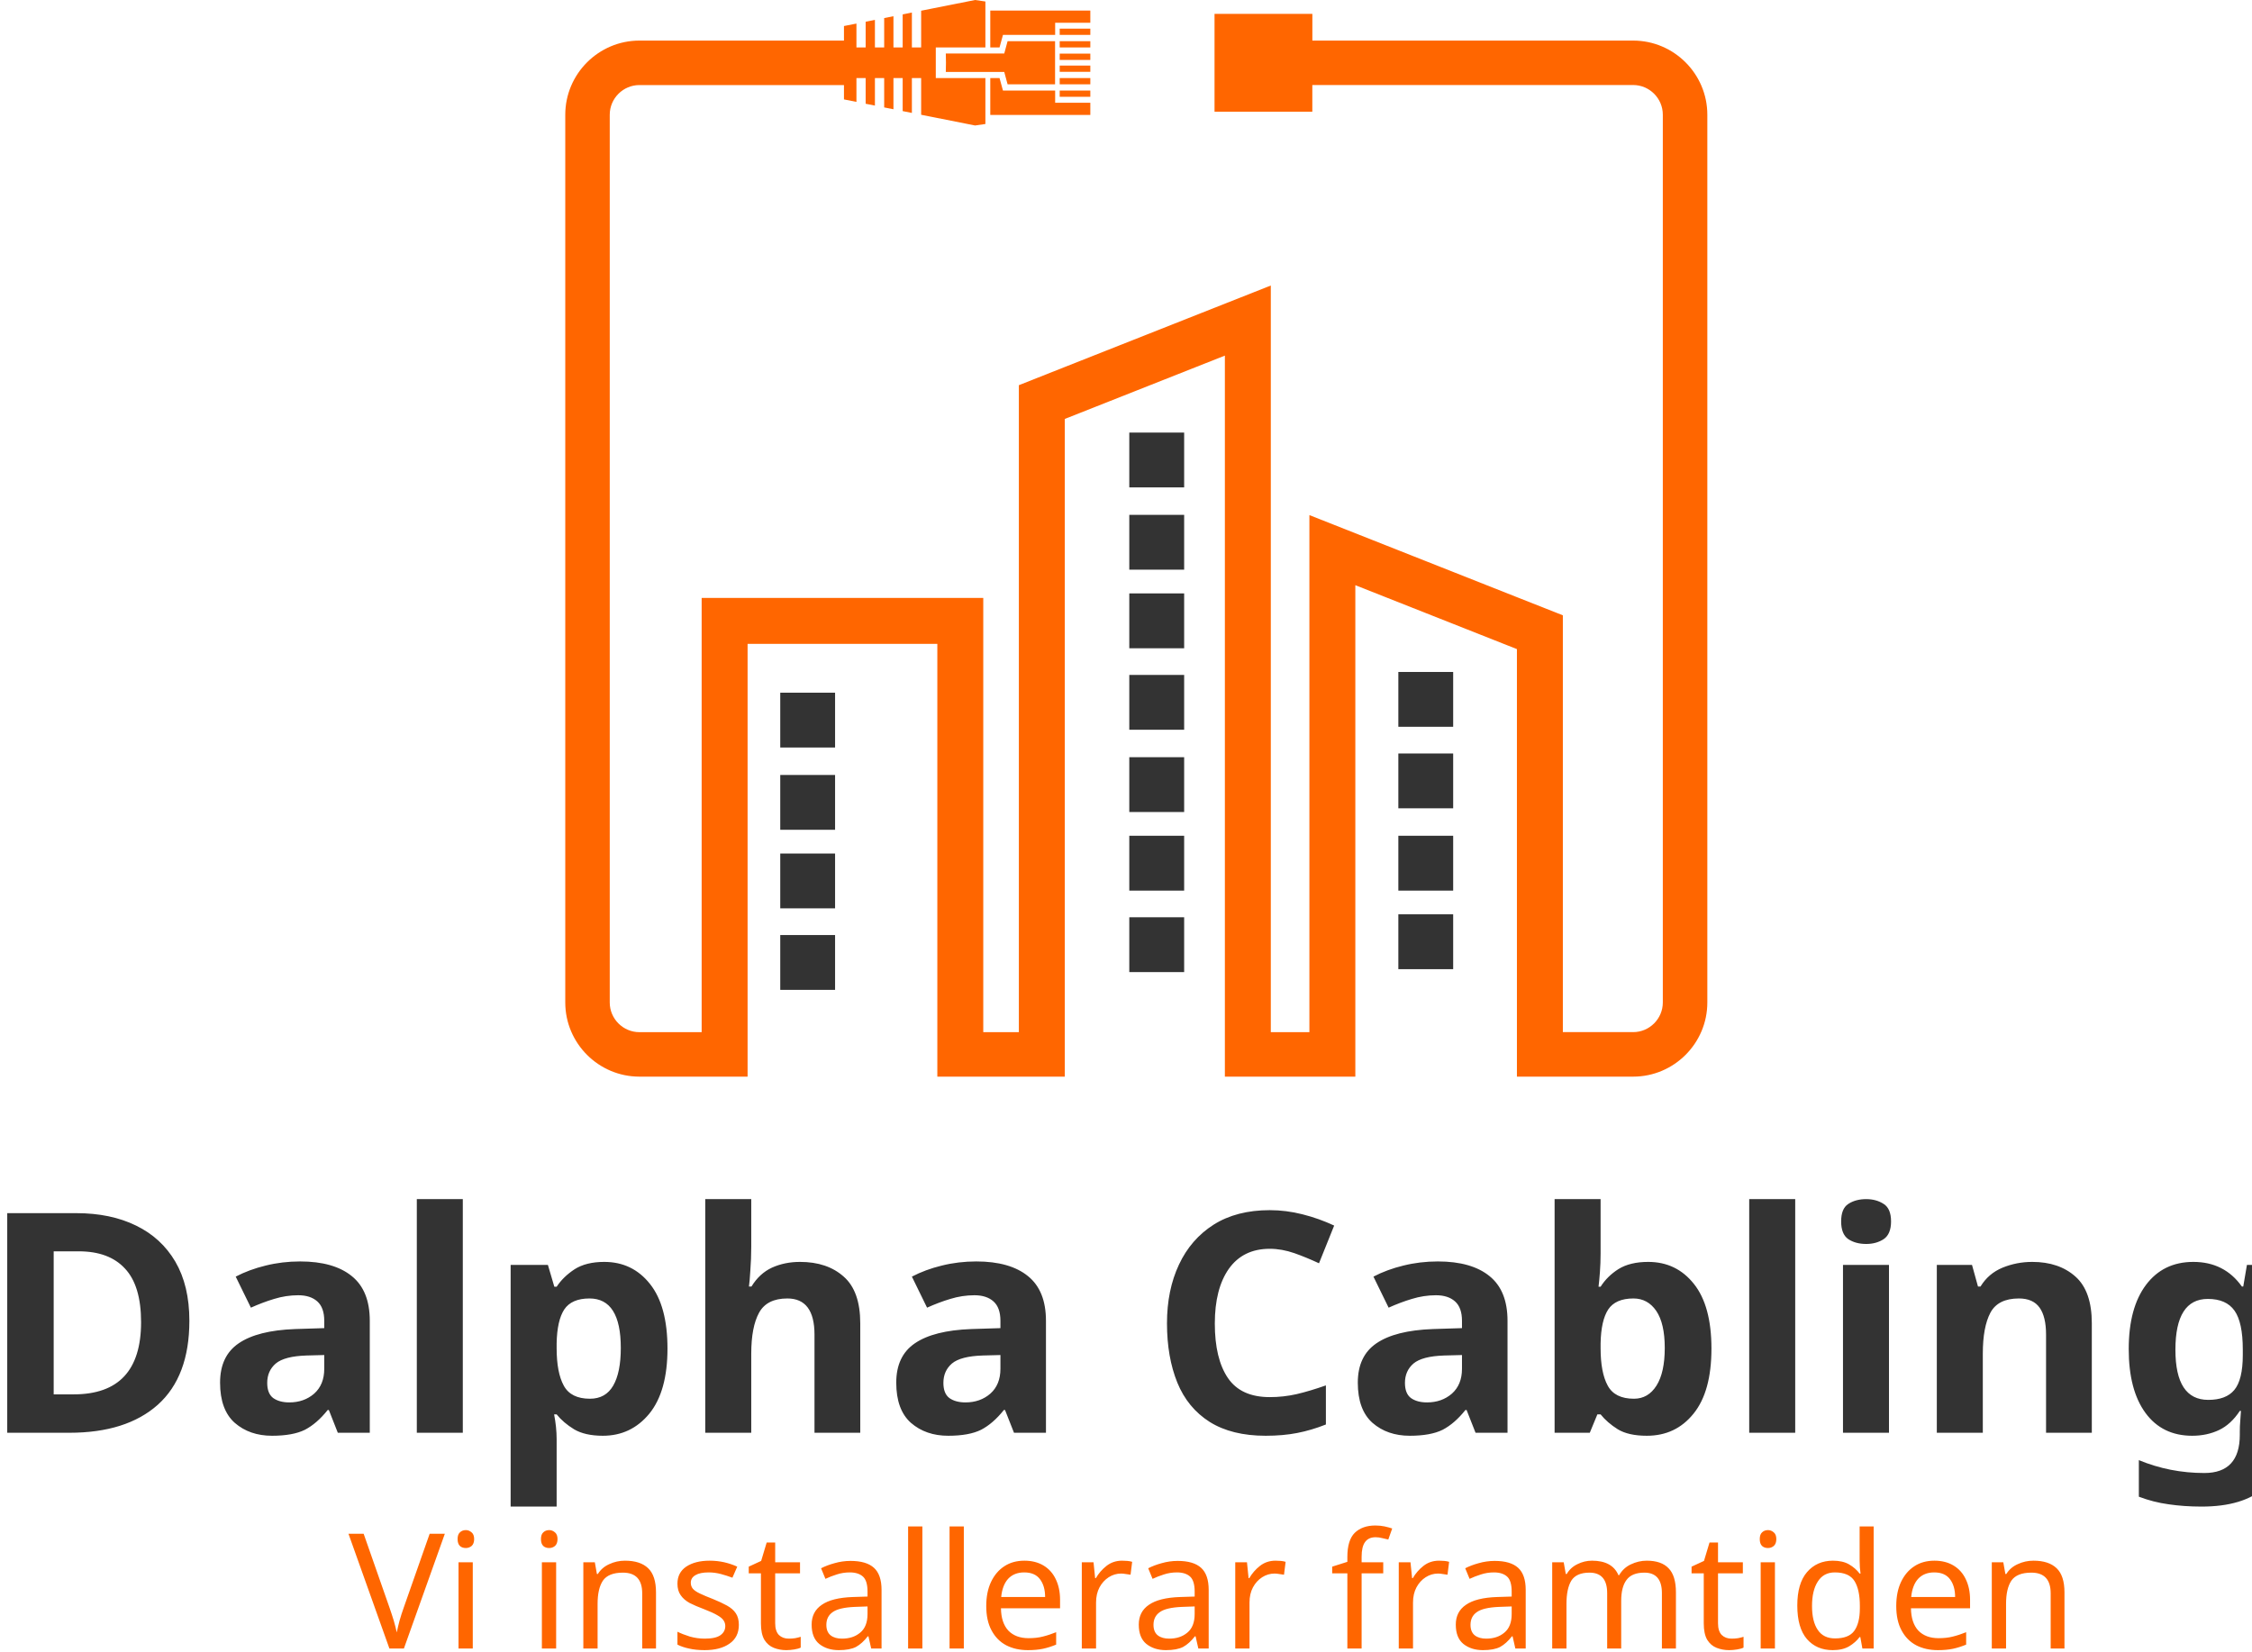
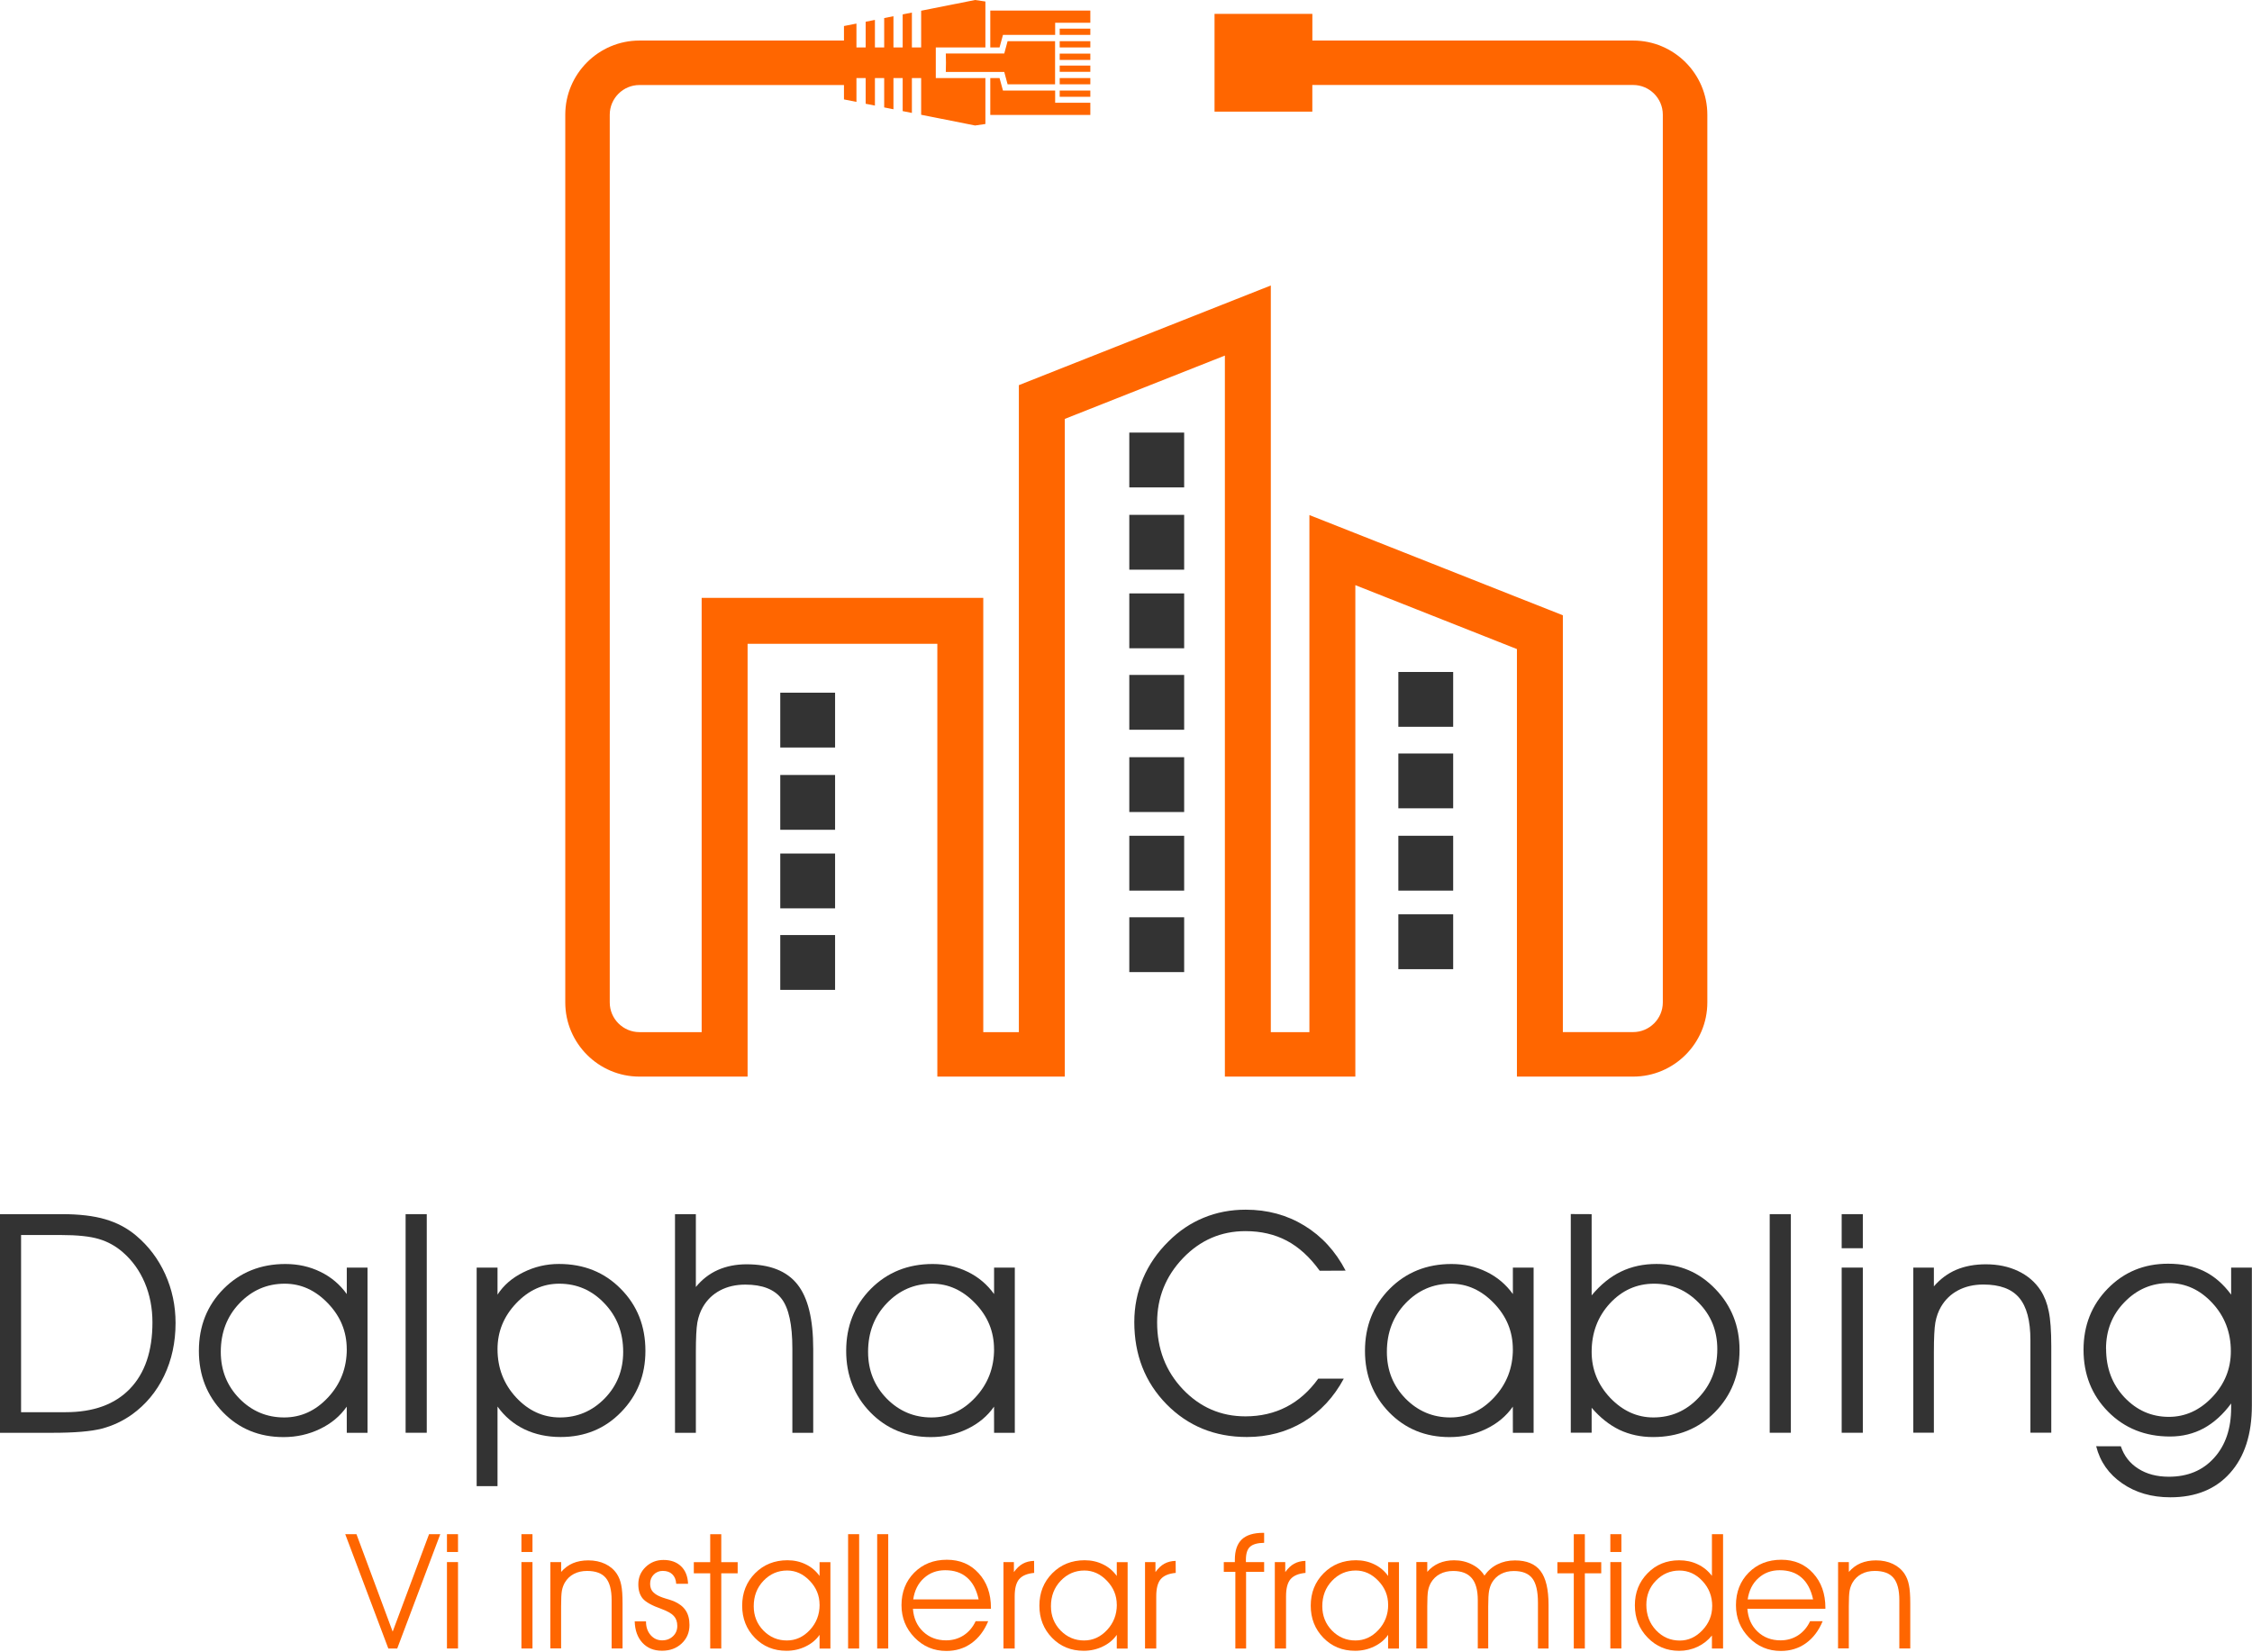
<svg xmlns="http://www.w3.org/2000/svg" width="53.978mm" height="39.577mm" version="1.1" viewBox="0 0 53.978 39.577">
-   <g transform="translate(-3.2491 -2.8901)">
-     <path d="m38.08 18.997h-1.314v1.314h1.314zm-14.815 2.469h-1.314v1.314h1.314zm0 1.883h-1.314v1.314h1.314zm0 1.954h-1.314v1.314h1.314zm0-5.809h-1.314v1.314h1.314zm8.367-6.235h-1.315v1.314h1.315zm0 1.972h-1.315v1.314h1.315zm0 1.883h-1.315v1.315h1.315zm0 1.954h-1.315v1.314h1.315zm0 1.972h-1.315v1.314h1.315zm0 1.883h-1.315v1.315h1.315zm0 1.954h-1.315v1.314h1.315zm6.448-0.071h-1.314v1.315h1.314zm0-1.883h-1.314v1.315h1.314zm0-1.972h-1.314v1.314h1.314v-1.314" fill="#333" fill-rule="evenodd" />
-     <path d="m34.704 3.223h-2.344v2.344h2.344v-0.639h7.69c0.391 0 0.711 0.32 0.711 0.711v21.28c0 0.391-0.32 0.711-0.711 0.711h-1.685v-9.991l-1.101-0.435-3.873-1.532-1.101-0.435v12.394h-0.925v-17.897l-2.784 1.101-2.154 0.852-1.101 0.436v15.508h-0.853v-10.409h-6.75v10.409h-1.492c-0.391 0-0.711-0.32-0.711-0.711v-21.28c0-0.391 0.32-0.711 0.711-0.711h4.989v-1.066h-4.989c-0.978 0-1.777 0.799-1.777 1.777v21.28c0 0.978 0.799 1.777 1.777 1.777h2.593v-10.374h4.548v10.374h3.055v-15.765l3.837-1.518v17.283h3.127v-11.78l3.873 1.532v10.248h2.787c0.978 0 1.777-0.799 1.777-1.777v-21.28c0-0.978-0.799-1.777-1.777-1.777h-7.69v-0.639" fill="#f60" fill-rule="evenodd" />
-     <g transform="matrix(.35278 0 0 -.35278 -239.68 184.78)">
-       <text transform="matrix(1 0 0 -1 687.23 418.24)" fill="#333333" font-family="'AvantGarde Bk BT'" font-size="20.893px" font-weight="bold">
-         <tspan x="0 14.312 27.767 32.656 46.112 58.292 71.748 77.828 93.539 106.995 120.45 125.339 130.228 142.409" y="0">Dalpha Cabling</tspan>
-       </text>
+   <path d="m34.831 16.107h-1.314v1.314h1.314zm-14.815 2.469h-1.314v1.314h1.314zm0 1.883h-1.314v1.314h1.314zm0 1.954h-1.314v1.314h1.314zm0-5.809h-1.314v1.314h1.314zm8.367-6.235h-1.315v1.314h1.315zm0 1.972h-1.315v1.314h1.315zm0 1.883h-1.315v1.315h1.315zm0 1.954h-1.315v1.314h1.315zm0 1.972h-1.315v1.314h1.315zm0 1.883h-1.315v1.315h1.315zm0 1.954h-1.315v1.314h1.315zm6.448-0.071h-1.314v1.315h1.314zm0-1.883h-1.314v1.315h1.314zm0-1.972h-1.314v1.314h1.314v-1.314" fill="#333" fill-rule="evenodd" />
+   <path d="m31.455 0.332h-2.344v2.344h2.344v-0.639h7.69c0.391 0 0.711 0.32 0.711 0.711v21.28c0 0.391-0.32 0.711-0.711 0.711h-1.685v-9.991l-1.101-0.435-3.873-1.532-1.101-0.435v12.394h-0.925v-17.897l-2.784 1.101-2.154 0.852-1.101 0.436v15.508h-0.853v-10.409h-6.75v10.409h-1.492c-0.391 0-0.711-0.32-0.711-0.711v-21.28c0-0.391 0.32-0.711 0.711-0.711h4.989v-1.066h-4.989c-0.978 0-1.777 0.799-1.777 1.777v21.28c0 0.978 0.799 1.777 1.777 1.777h2.593v-10.374h4.548v10.374h3.055v-15.765l3.837-1.518v17.283h3.127v-11.78l3.873 1.532v10.248h2.787c0.978 0 1.777-0.799 1.777-1.777v-21.28c0-0.978-0.799-1.777-1.777-1.777h-7.69v-0.639" fill="#f60" fill-rule="evenodd" />
+   <g fill="#333" stroke-width=".353">
+     <path d="m0.505 29.603v4.247h1.069q1 0 1.54-0.561 0.54-0.561 0.54-1.591 0-0.515-0.184-0.95-0.184-0.435-0.525-0.731-0.256-0.223-0.572-0.317-0.317-0.097-0.921-0.097zm-0.507-0.5h1.49q0.615 0 1.033 0.122 0.421 0.122 0.741 0.392 0.45 0.378 0.698 0.925 0.248 0.547 0.248 1.17 0 0.695-0.274 1.267-0.274 0.569-0.774 0.929-0.331 0.234-0.716 0.335-0.385 0.101-1.188 0.101h-1.26z" />
+     <path d="m8.311 32.339q0-0.63-0.45-1.098-0.45-0.471-1.036-0.471-0.637 0-1.087 0.471-0.446 0.468-0.446 1.163 0 0.662 0.446 1.119 0.446 0.453 1.073 0.453 0.605 0 1.051-0.479 0.45-0.482 0.45-1.159zm0 1.378q-0.238 0.342-0.644 0.536-0.403 0.194-0.871 0.194-0.871 0-1.45-0.594-0.579-0.597-0.579-1.472 0-0.889 0.59-1.486 0.594-0.597 1.483-0.597 0.457 0 0.839 0.187 0.381 0.184 0.633 0.533v-0.633h0.497v3.959h-0.497z" />
+     <path d="m9.722 34.343v-5.24h0.507v5.24z" />
+     <path d="m11.425 30.384h0.5v0.648q0.216-0.335 0.615-0.533 0.403-0.202 0.857-0.202 0.896 0 1.483 0.597 0.59 0.594 0.59 1.486 0 0.871-0.583 1.468-0.579 0.597-1.45 0.597-0.482 0-0.871-0.187-0.385-0.187-0.641-0.543v1.907h-0.5zm0.5 1.954q0 0.677 0.446 1.159 0.446 0.479 1.051 0.479 0.623 0 1.069-0.453 0.446-0.457 0.446-1.119 0-0.695-0.45-1.163-0.446-0.471-1.083-0.471-0.587 0-1.033 0.471-0.446 0.471-0.446 1.098z" />
+     <path d="m16.179 29.103h0.5v1.746q0.22-0.27 0.525-0.407 0.31-0.137 0.691-0.137 0.835 0 1.216 0.479 0.381 0.475 0.381 1.548v2.012h-0.5v-2.019q0-0.86-0.259-1.195-0.259-0.338-0.867-0.338-0.345 0-0.608 0.14-0.259 0.137-0.41 0.396-0.094 0.162-0.133 0.371-0.036 0.205-0.036 0.72v1.925h-0.5z" />
+     <path d="m23.826 32.339q0-0.63-0.45-1.098-0.45-0.471-1.036-0.471-0.637 0-1.087 0.471-0.446 0.468-0.446 1.163 0 0.662 0.446 1.119 0.446 0.453 1.073 0.453 0.605 0 1.051-0.479 0.45-0.482 0.45-1.159zm0 1.378q-0.238 0.342-0.644 0.536-0.403 0.194-0.871 0.194-0.871 0-1.45-0.594-0.579-0.597-0.579-1.472 0-0.889 0.59-1.486 0.594-0.597 1.483-0.597 0.457 0 0.839 0.187 0.381 0.184 0.633 0.533v-0.633h0.497v3.959h-0.497z" />
+     <path d="m31.632 30.46q-0.353-0.489-0.788-0.72-0.435-0.23-0.993-0.23-0.875 0-1.497 0.648-0.619 0.648-0.619 1.54 0 0.95 0.615 1.601 0.619 0.651 1.501 0.651 0.543 0 0.983-0.227 0.439-0.227 0.763-0.677h0.612q-0.36 0.669-0.965 1.036-0.605 0.363-1.357 0.363-1.155 0-1.929-0.788-0.77-0.788-0.77-1.969 0-0.551 0.209-1.044 0.209-0.493 0.612-0.889 0.374-0.374 0.839-0.565 0.468-0.194 1.011-0.194 0.781 0 1.404 0.381 0.626 0.381 0.99 1.08z" />
+     <path d="m36.261 32.339q0-0.63-0.45-1.098-0.45-0.471-1.036-0.471-0.637 0-1.087 0.471-0.446 0.468-0.446 1.163 0 0.662 0.446 1.119 0.446 0.453 1.073 0.453 0.605 0 1.051-0.479 0.45-0.482 0.45-1.159zm0 1.378q-0.238 0.342-0.644 0.536-0.403 0.194-0.871 0.194-0.871 0-1.45-0.594-0.579-0.597-0.579-1.472 0-0.889 0.59-1.486 0.594-0.597 1.483-0.597 0.457 0 0.839 0.187 0.381 0.184 0.633 0.533v-0.633h0.497v3.959h-0.497z" />
+     <path d="m38.15 29.103v1.947q0.32-0.385 0.702-0.569 0.381-0.184 0.853-0.184 0.835 0 1.411 0.601 0.579 0.601 0.579 1.461 0 0.889-0.59 1.49-0.59 0.597-1.483 0.597-0.439 0-0.806-0.173-0.363-0.176-0.666-0.529v0.597h-0.5v-5.24zm0 3.3q0 0.633 0.446 1.105 0.45 0.468 1.033 0.468 0.637 0 1.083-0.471 0.45-0.471 0.45-1.166 0-0.659-0.446-1.112-0.446-0.457-1.069-0.457-0.623 0-1.062 0.475-0.435 0.475-0.435 1.159z" />
+     <path d="m42.418 34.343v-5.24h0.507v5.24z" />
+     <path d="m44.65 29.92h-0.507v-0.817h0.507zm-0.507 4.423v-3.959h0.507v3.959z" />
+     <path d="m45.86 30.384h0.493v0.45q0.234-0.27 0.54-0.399 0.31-0.13 0.705-0.13 0.435 0 0.774 0.162 0.342 0.162 0.54 0.464 0.137 0.212 0.194 0.5 0.061 0.284 0.061 0.842v2.069h-0.5v-2.217q0-0.702-0.27-1.018-0.266-0.317-0.857-0.317-0.345 0-0.608 0.14-0.259 0.137-0.41 0.396-0.094 0.162-0.133 0.371-0.036 0.205-0.036 0.72v1.925h-0.493z" />
+     <path d="m50.834 34.667q0.115 0.345 0.417 0.536 0.302 0.194 0.734 0.194 0.677 0 1.083-0.45 0.41-0.45 0.41-1.202v-0.104q-0.288 0.392-0.655 0.594-0.367 0.198-0.81 0.198-0.893 0-1.483-0.594-0.59-0.597-0.59-1.486 0-0.875 0.583-1.468 0.583-0.594 1.443-0.594 0.5 0 0.864 0.18 0.367 0.18 0.648 0.561v-0.648h0.497v3.304q0 1.036-0.522 1.619-0.518 0.583-1.432 0.583-0.673 0-1.155-0.335-0.482-0.331-0.623-0.889zm-0.353-2.336q0 0.695 0.439 1.163 0.443 0.468 1.065 0.468 0.587 0 1.036-0.468 0.45-0.471 0.45-1.105 0-0.677-0.443-1.155t-1.044-0.479q-0.619 0-1.062 0.457-0.443 0.453-0.443 1.119z" />
+   </g>
+   <g fill="#f60">
+     <g stroke-width=".353">
+       <path d="m8.275 36.774h0.269l0.868 2.336 0.872-2.336h0.269l-1.032 2.741h-0.213z" />
+       <path d="m10.978 37.201h-0.265v-0.427h0.265zm-0.265 2.313v-2.071h0.265v2.071z" />
+       <path d="m12.763 37.201h-0.265v-0.427h0.265zm-0.265 2.313v-2.071h0.265v2.071z" />
+       <path d="m13.192 37.444h0.258v0.235q0.122-0.141 0.282-0.209 0.162-0.068 0.369-0.068 0.228 0 0.405 0.085 0.179 0.085 0.282 0.243 0.072 0.111 0.102 0.262 0.032 0.149 0.032 0.44v1.082h-0.262v-1.16q0-0.367-0.141-0.533-0.139-0.166-0.448-0.166-0.181 0-0.318 0.073-0.136 0.072-0.215 0.207-0.049 0.085-0.07 0.194-0.019 0.107-0.019 0.376v1.007h-0.258z" />
+       <path d="m15.211 38.864h0.273v0.007q0 0.194 0.111 0.322 0.111 0.126 0.275 0.126 0.156 0 0.26-0.098 0.104-0.098 0.104-0.247 0-0.149-0.083-0.239-0.081-0.09-0.296-0.169-0.344-0.122-0.45-0.25t-0.105-0.343q0-0.243 0.175-0.412 0.177-0.169 0.427-0.169 0.265 0 0.422 0.151t0.168 0.42h-0.284q-0.009-0.147-0.094-0.228-0.083-0.081-0.228-0.081-0.13 0-0.216 0.088-0.087 0.087-0.087 0.216 0 0.092 0.036 0.156 0.036 0.062 0.119 0.113 0.075 0.047 0.218 0.09 0.145 0.043 0.194 0.064 0.194 0.083 0.284 0.22 0.092 0.137 0.092 0.35 0 0.267-0.186 0.442-0.186 0.175-0.472 0.175-0.292 0-0.469-0.19-0.177-0.192-0.186-0.516z" />
+       <path d="m17.023 39.515v-1.803h-0.393v-0.267h0.393v-0.67h0.265v0.67h0.393v0.267h-0.393v1.803z" />
+       <path d="m19.644 38.466q0-0.329-0.235-0.574-0.235-0.247-0.542-0.247-0.333 0-0.568 0.247-0.233 0.245-0.233 0.608 0 0.346 0.233 0.585 0.233 0.237 0.561 0.237 0.316 0 0.55-0.25 0.235-0.252 0.235-0.606zm0 0.721q-0.124 0.179-0.337 0.28-0.211 0.102-0.456 0.102-0.456 0-0.759-0.311-0.303-0.312-0.303-0.77 0-0.465 0.309-0.777 0.311-0.312 0.776-0.312 0.239 0 0.439 0.098 0.2 0.096 0.331 0.279v-0.331h0.26v2.071h-0.26z" />
+       <path d="m20.328 39.515v-2.741h0.265v2.741z" />
+       <path d="m21.025 39.515v-2.741h0.265v2.741z" />
+       <path d="m23.751 38.562h-1.869q0.024 0.339 0.245 0.548 0.22 0.209 0.55 0.209 0.233 0 0.42-0.12 0.186-0.122 0.288-0.339h0.301q-0.143 0.344-0.403 0.529-0.258 0.184-0.599 0.184-0.452 0-0.764-0.322-0.312-0.322-0.312-0.774 0-0.472 0.305-0.781 0.307-0.309 0.783-0.309 0.467 0 0.76 0.322 0.296 0.32 0.296 0.834zm-0.294-0.224q-0.075-0.348-0.277-0.523-0.201-0.177-0.525-0.177-0.301 0-0.51 0.19-0.209 0.188-0.256 0.51z" />
+       <path d="m24.321 39.515h-0.269v-2.071h0.25v0.239q0.098-0.137 0.213-0.201 0.117-0.064 0.271-0.068l0.002 0.288q-0.25 0.023-0.36 0.151-0.107 0.126-0.107 0.412z" />
+       <path d="m26.768 38.466q0-0.329-0.235-0.574-0.235-0.247-0.542-0.247-0.333 0-0.568 0.247-0.233 0.245-0.233 0.608 0 0.346 0.233 0.585 0.233 0.237 0.561 0.237 0.316 0 0.55-0.25 0.235-0.252 0.235-0.606zm0 0.721q-0.124 0.179-0.337 0.28-0.211 0.102-0.456 0.102-0.456 0-0.759-0.311-0.303-0.312-0.303-0.77 0-0.465 0.309-0.777 0.311-0.312 0.776-0.312 0.239 0 0.439 0.098 0.2 0.096 0.331 0.279v-0.331h0.26v2.071h-0.26z" />
+       <path d="m27.714 39.515h-0.269v-2.071h0.25v0.239q0.098-0.137 0.213-0.201 0.117-0.064 0.271-0.068l0.002 0.288q-0.25 0.023-0.36 0.151-0.107 0.126-0.107 0.412z" />
+       <path d="m29.868 39.515h-0.258v-1.839h-0.277v-0.232h0.265v-0.056q0-0.329 0.166-0.488 0.168-0.158 0.512-0.158h0.024v0.239q-0.239 0.004-0.339 0.096-0.098 0.09-0.098 0.311v0.056h0.437v0.232h-0.433z" />
+       <path d="m30.825 39.515h-0.269v-2.071h0.25v0.239q0.098-0.137 0.213-0.201 0.117-0.064 0.271-0.068l0.002 0.288q-0.25 0.023-0.36 0.151-0.107 0.126-0.107 0.412z" />
+       <path d="m33.272 38.466q0-0.329-0.235-0.574-0.235-0.247-0.542-0.247-0.333 0-0.568 0.247-0.233 0.245-0.233 0.608 0 0.346 0.233 0.585 0.233 0.237 0.561 0.237 0.316 0 0.55-0.25 0.235-0.252 0.235-0.606zm0 0.721q-0.124 0.179-0.337 0.28-0.211 0.102-0.456 0.102-0.456 0-0.759-0.311-0.303-0.312-0.303-0.77 0-0.465 0.309-0.777 0.311-0.312 0.776-0.312 0.239 0 0.439 0.098 0.2 0.096 0.331 0.279v-0.331h0.26v2.071h-0.26z" />
+       <path d="m35.579 37.768q0.126-0.179 0.312-0.271 0.188-0.094 0.42-0.094 0.422 0 0.614 0.254 0.192 0.252 0.192 0.813v1.045h-0.254v-1.099q0-0.41-0.136-0.584-0.136-0.175-0.442-0.175-0.177 0-0.312 0.073-0.134 0.072-0.213 0.207-0.047 0.085-0.068 0.194-0.021 0.107-0.021 0.376v1.007h-0.25v-1.16q0-0.358-0.145-0.527-0.145-0.171-0.444-0.171-0.181 0-0.318 0.073-0.136 0.072-0.215 0.207-0.049 0.085-0.07 0.194-0.019 0.107-0.019 0.376v1.007h-0.262v-2.071h0.262v0.235q0.119-0.137 0.279-0.207 0.162-0.07 0.365-0.07 0.235 0 0.429 0.1 0.194 0.098 0.296 0.265z" />
+       <path d="m37.722 39.515v-1.803h-0.393v-0.267h0.393v-0.67h0.265v0.67h0.393v0.267h-0.393v1.803z" />
+       <path d="m38.863 37.201h-0.265v-0.427h0.265zm-0.265 2.313v-2.071h0.265v2.071z" />
+       <path d="m41.04 38.5q0-0.354-0.235-0.604-0.233-0.25-0.55-0.25-0.328 0-0.561 0.239-0.233 0.237-0.233 0.582 0 0.363 0.233 0.61 0.235 0.247 0.568 0.247 0.307 0 0.542-0.247 0.235-0.247 0.235-0.576zm-0.007-0.728v-0.998h0.267v2.741h-0.267v-0.312q-0.139 0.173-0.346 0.271-0.207 0.096-0.439 0.096-0.448 0-0.755-0.316-0.307-0.316-0.307-0.776 0-0.456 0.303-0.766 0.303-0.312 0.759-0.312 0.245 0 0.444 0.096 0.201 0.094 0.341 0.277z" />
+       <path d="m43.752 38.562h-1.869q0.024 0.339 0.245 0.548 0.22 0.209 0.55 0.209 0.233 0 0.42-0.12 0.186-0.122 0.288-0.339h0.301q-0.143 0.344-0.403 0.529-0.258 0.184-0.599 0.184-0.452 0-0.764-0.322-0.312-0.322-0.312-0.774 0-0.472 0.305-0.781 0.307-0.309 0.783-0.309 0.467 0 0.76 0.322 0.296 0.32 0.296 0.834zm-0.294-0.224q-0.075-0.348-0.277-0.523-0.201-0.177-0.525-0.177-0.301 0-0.51 0.19-0.209 0.188-0.256 0.51z" />
+       <path d="m44.057 37.444h0.258v0.235q0.122-0.141 0.282-0.209 0.162-0.068 0.369-0.068 0.228 0 0.405 0.085 0.179 0.085 0.282 0.243 0.072 0.111 0.102 0.262 0.032 0.149 0.032 0.44v1.082h-0.262v-1.16q0-0.367-0.141-0.533-0.139-0.166-0.448-0.166-0.181 0-0.318 0.073-0.136 0.072-0.215 0.207-0.049 0.085-0.07 0.194-0.019 0.107-0.019 0.376v1.007h-0.258z" />
    </g>
-     <g transform="matrix(.35278 0 0 -.35278 -239.68 184.78)">
-       <text transform="matrix(1 0 0 -1 712.29 403.58)" fill="#ff6600" font-family="'AvantGarde Bk BT'" font-size="10.928px">
-         <tspan x="0 6.076 8.054 11.136 13.114 19.212 23.463 26.446 33.331 35.309 37.287 43.91 46.642 53.526 56.258 59.34 62.345 65.077 71.962 82.136 85.12 87.098 93.983 100.605" y="0">Vi installerar framtiden</tspan>
-       </text>
-     </g>
-     <path d="m25.679 4.761h1.189v1.101l-0.247 0.036-1.072-0.213-0.221-0.044v-0.88h-0.222v0.836l-0.221-0.044v-0.792h-0.221v0.748l-0.222-0.044v-0.704h-0.222v0.66l-0.222-0.044v-0.616h-0.221v0.572l-0.299-0.06v-1.759l0.299-0.059v0.572h0.221v-0.616l0.222-0.044v0.66h0.222v-0.704l0.222-0.044v0.748h0.221v-0.792l0.221-0.044v0.836h0.222v-0.88l0.221-0.044 1.072-0.213 0.247 0.036v1.101h-1.189v0.367zm2.859-0.585v-0.299h-1.138l-0.08 0.296h-1.401l4e-3 0.221-4e-3 0.221h1.401l0.08 0.296h1.138v-0.585zm0.845 0h-0.734v0.15h0.734zm0-0.299h-0.734v0.15h0.734zm0-0.3h-0.734v0.15h0.734zm-0.734-0.142h0.734v-0.292h-2.398v0.884h0.222l0.041-0.15 0.041-0.15h1.251v-0.292zm0.734 1.177h-0.734v-0.15h0.734zm0 0.299h-0.734v-0.15h0.734zm0 0.3h-0.734v-0.15h0.734zm-0.734 0.142h0.734v0.292h-2.398v-0.884h0.222l0.041 0.15 0.041 0.15h1.251v0.292h0.11" fill="#f60" fill-rule="evenodd" />
+     <path d="m22.43 1.871h1.189v1.101l-0.247 0.036-1.072-0.213-0.221-0.044v-0.88h-0.222v0.836l-0.221-0.044v-0.792h-0.221v0.748l-0.222-0.044v-0.704h-0.222v0.66l-0.222-0.044v-0.616h-0.221v0.572l-0.299-0.06v-1.759l0.299-0.059v0.572h0.221v-0.616l0.222-0.044v0.66h0.222v-0.704l0.222-0.044v0.748h0.221v-0.792l0.221-0.044v0.836h0.222v-0.88l0.221-0.044 1.072-0.213 0.247 0.036v1.101h-1.189v0.367zm2.859-0.585v-0.299h-1.138l-0.08 0.296h-1.401l4e-3 0.221-4e-3 0.221h1.401l0.08 0.296h1.138v-0.585zm0.845 0h-0.734v0.15h0.734zm0-0.299h-0.734v0.15h0.734zm0-0.3h-0.734v0.15h0.734zm-0.734-0.142h0.734v-0.292h-2.398v0.884h0.222l0.041-0.15 0.041-0.15h1.251v-0.292zm0.734 1.177h-0.734v-0.15h0.734zm0 0.299h-0.734v-0.15h0.734zm0 0.3h-0.734v-0.15h0.734zm-0.734 0.142h0.734v0.292h-2.398v-0.884h0.222l0.041 0.15 0.041 0.15h1.251v0.292h0.11" fill-rule="evenodd" />
  </g>
</svg>
